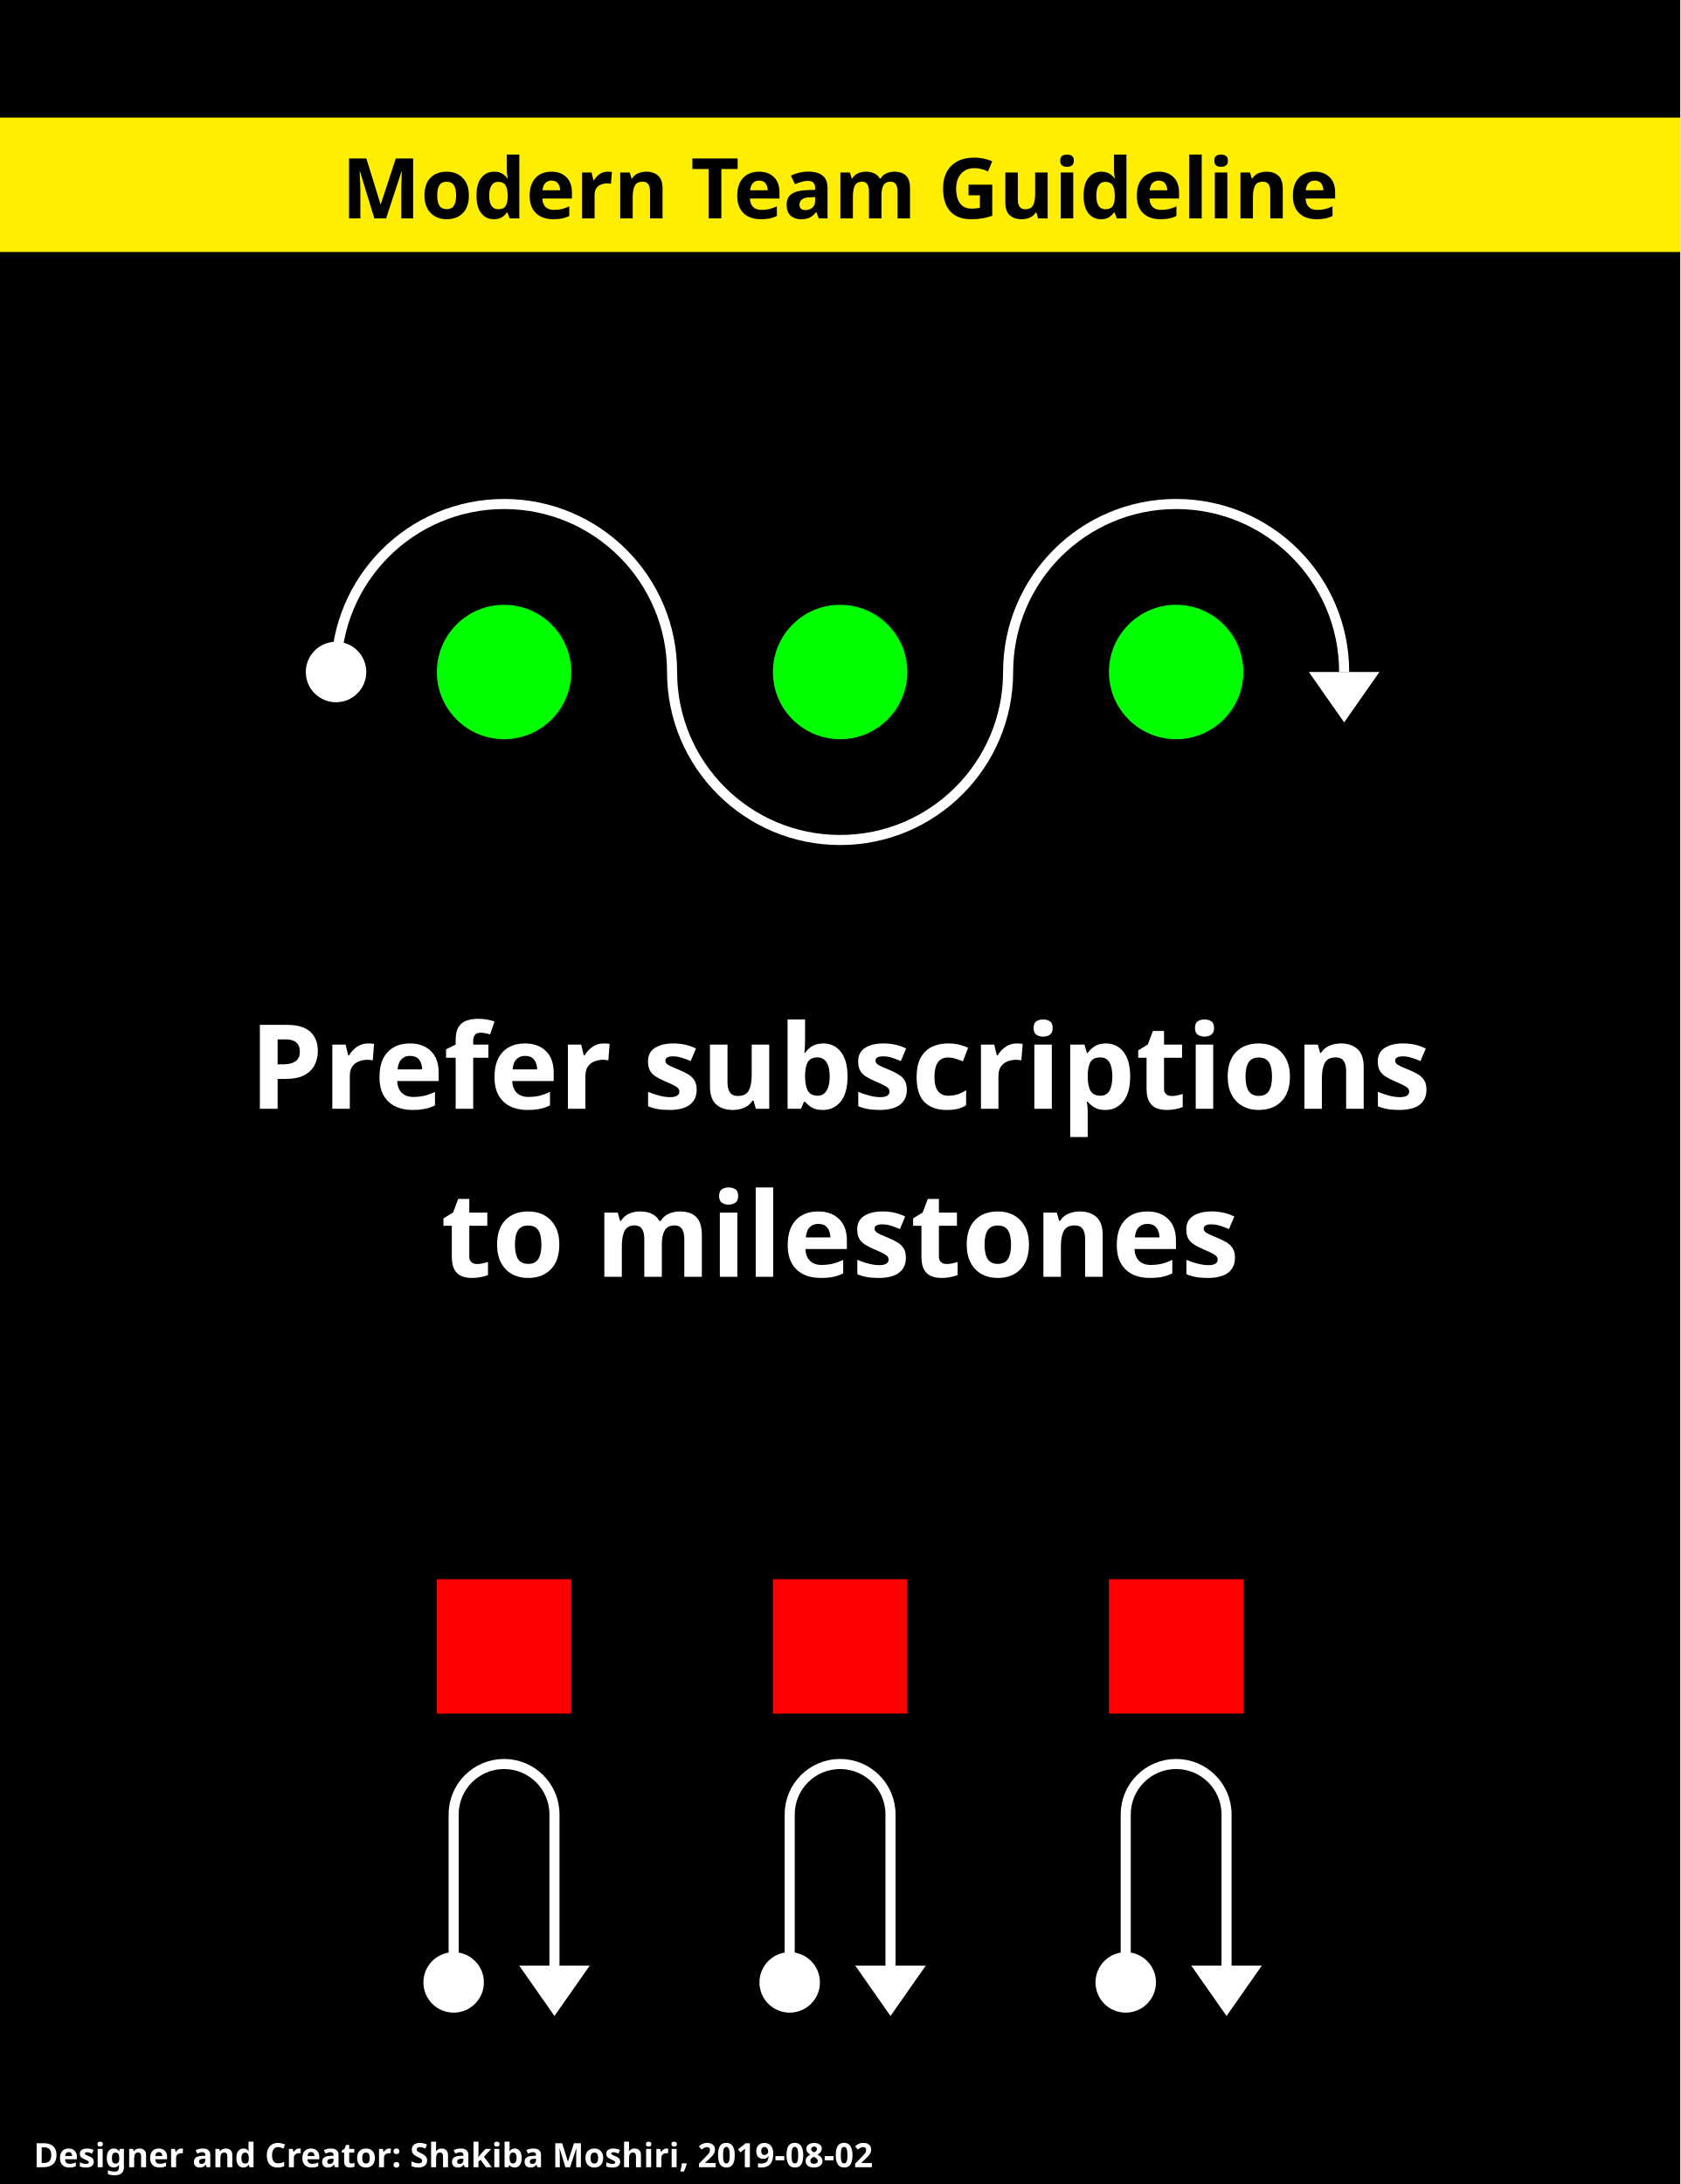
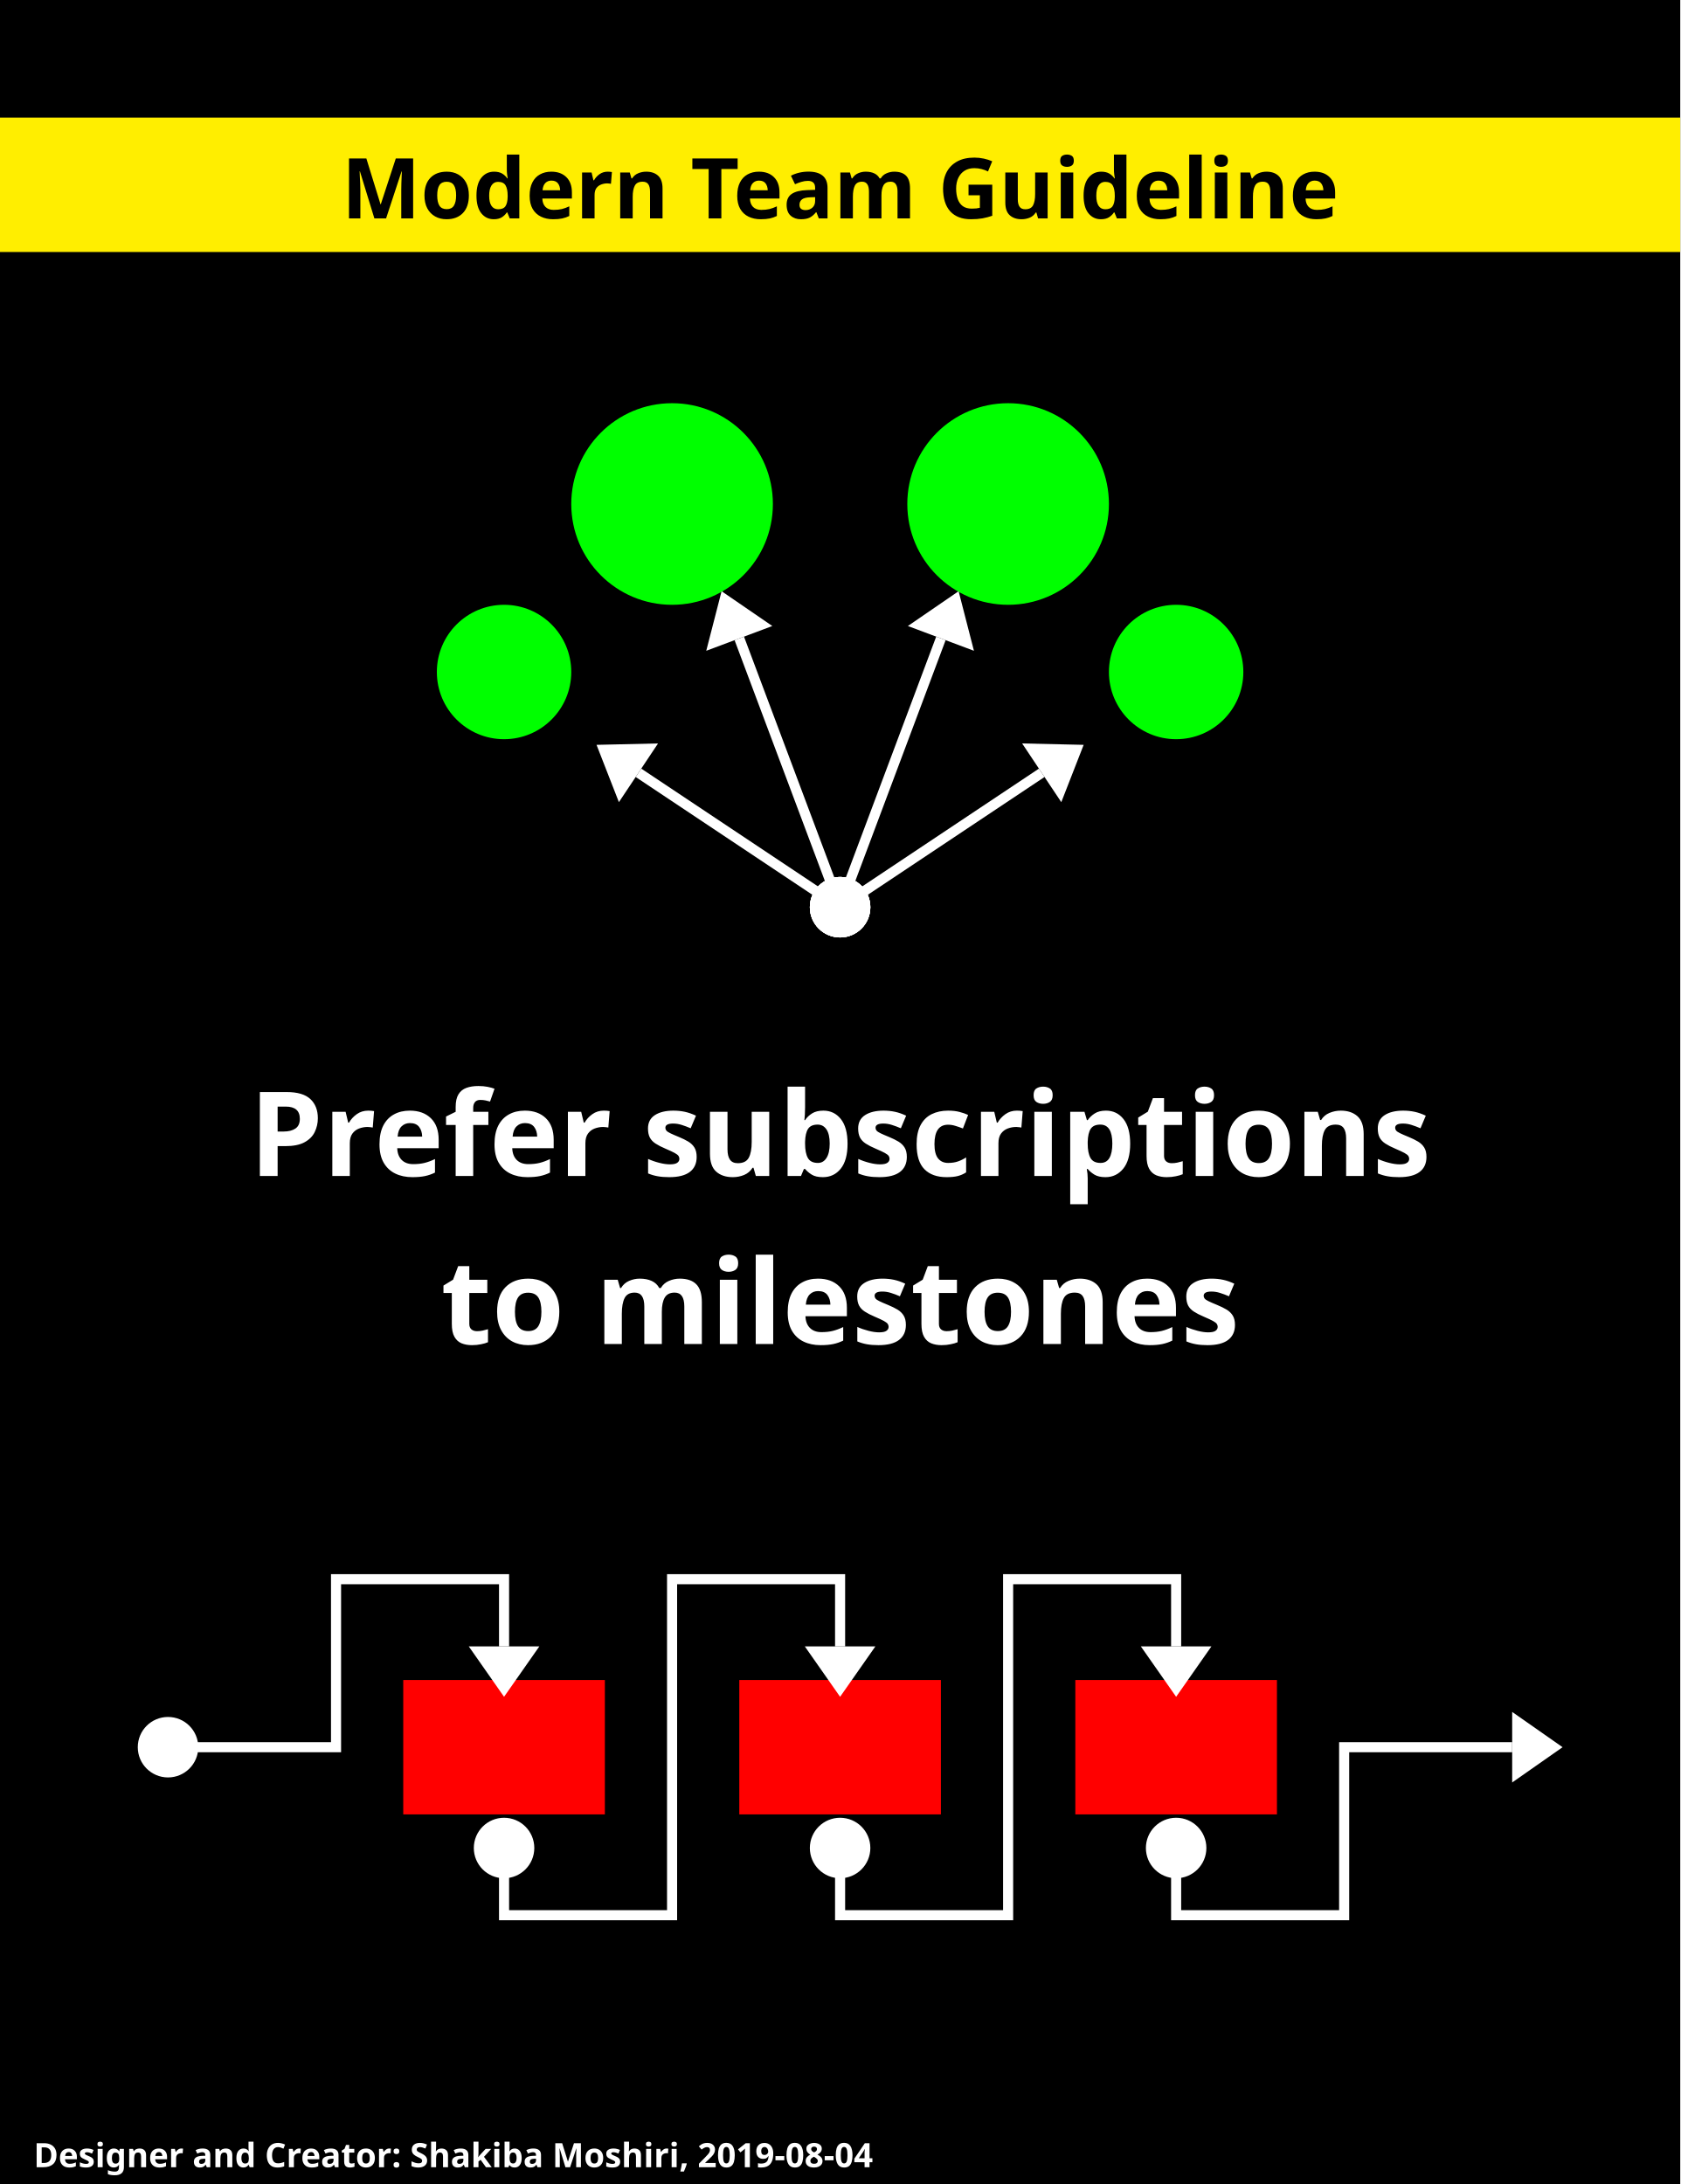
<svg xmlns="http://www.w3.org/2000/svg" viewBox="0 0 500 650" width="500" height="650" font-family="Montserrat">
  <rect x="0" y="0" width="500" height="650" fill="#000" />
  <g class="title">
    <rect x="0" y="35" width="500" height="40" fill="#fe0" />
    <text x="250" y="65" font-size="25" text-anchor="middle" fill="#000" style="font-weight: bold">Modern Team Guideline</text>
  </g>
  <g transform="translate(0,200)">
    <circle cx="150" cy="0" r="20" fill="#0f0" />
-     <circle cx="250" cy="0" r="20" fill="#0f0" />
+     <circle cx="200" cy="-50" r="30" fill="#0f0" />
+     <circle cx="300" cy="-50" r="30" fill="#0f0" />
    <circle cx="350" cy="0" r="20" fill="#0f0" />
-     <path fill="none" stroke="#fff" stroke-width="3" d="M100,0 a50,50 0 0,1 100,0 a50,50 0 0,0 100,0 a50,50 0 0,1 100,0" marker-start="url(#diamond)" marker-end="url(#arrowhead)" />
+     <path fill="none" stroke="#fff" stroke-width="3" d="M250,70 l-60,-40" marker-start="url(#diamond)" marker-end="url(#arrowhead)" />
+     <path fill="none" stroke="#fff" stroke-width="3" d="M250,70 l-30,-80" marker-start="url(#diamond)" marker-end="url(#arrowhead)" />
+     <path fill="none" stroke="#fff" stroke-width="3" d="M250,70 l30,-80" marker-start="url(#diamond)" marker-end="url(#arrowhead)" />
+     <path fill="none" stroke="#fff" stroke-width="3" d="M250,70 l60,-40" marker-start="url(#diamond)" marker-end="url(#arrowhead)" />
  </g>
-   <g transform="translate(0,300)">
+   <g transform="translate(0,320)">
    <text x="250" y="30" font-size="35" fill="#fff" text-anchor="middle" font-weight="bold">Prefer subscriptions</text>
    <text x="250" y="80" font-size="35" fill="#fff" text-anchor="middle" font-weight="bold">to milestones</text>
  </g>
-   <g transform="translate(0,470)">
-     <rect x="130" y="0" width="40" height="40" fill="#f00" />
-     <rect x="230" y="0" width="40" height="40" fill="#f00" />
-     <rect x="330" y="0" width="40" height="40" fill="#f00" />
-     <path fill="none" stroke="#fff" stroke-width="3" d="M135,120 v-50 a10,10 0 0,1 30,0 v45" marker-start="url(#diamond)" marker-end="url(#arrowhead)" />
-     <path fill="none" stroke="#fff" stroke-width="3" d="M235,120 v-50 a10,10 0 0,1 30,0 v45" marker-start="url(#diamond)" marker-end="url(#arrowhead)" />
-     <path fill="none" stroke="#fff" stroke-width="3" d="M335,120 v-50 a10,10 0 0,1 30,0 v45" marker-start="url(#diamond)" marker-end="url(#arrowhead)" />
+   <g transform="translate(0,500)">
+     <rect x="120" y="0" width="60" height="40" fill="#f00" />
+     <rect x="220" y="0" width="60" height="40" fill="#f00" />
+     <rect x="320" y="0" width="60" height="40" fill="#f00" />
+     <path fill="none" stroke="#fff" stroke-width="3" d="M50,20  h50 v-50 h50 v20" marker-start="url(#diamond)" marker-end="url(#arrowhead)" />
+     <path fill="none" stroke="#fff" stroke-width="3" d="M150,50 v20 h50 v-100 h50 v20" marker-start="url(#diamond)" marker-end="url(#arrowhead)" />
+     <path fill="none" stroke="#fff" stroke-width="3" d="M250,50 v20 h50 v-100 h50 v20" marker-start="url(#diamond)" marker-end="url(#arrowhead)" />
+     <path fill="none" stroke="#fff" stroke-width="3" d="M350,50 v20 h50 v-50 h50" marker-start="url(#diamond)" marker-end="url(#arrowhead)" />
  </g>
  <defs>
    <marker id="arrowhead" markerWidth="10" markerHeight="7" refX="0" refY="3.5" orient="auto">
      <polygon fill="#fff" points="0 0, 5 3.5, 0 7" />
    </marker>
    <marker id="diamond" markerWidth="12" markerHeight="12" refX="6" refY="6">
      <circle fill="#fff" cx="6" cy="6" r="2" stroke="context-stroke" stroke-width="2" />
    </marker>
  </defs>
-   <text x="10" y="645" font-size="10" fill="#fff" style="font-weight: bold">Designer and Creator: Shakiba Moshiri, 2019-08-02</text>
+   <text x="10" y="645" font-size="10" fill="#fff" style="font-weight: bold">Designer and Creator: Shakiba Moshiri, 2019-08-04</text>
</svg>
